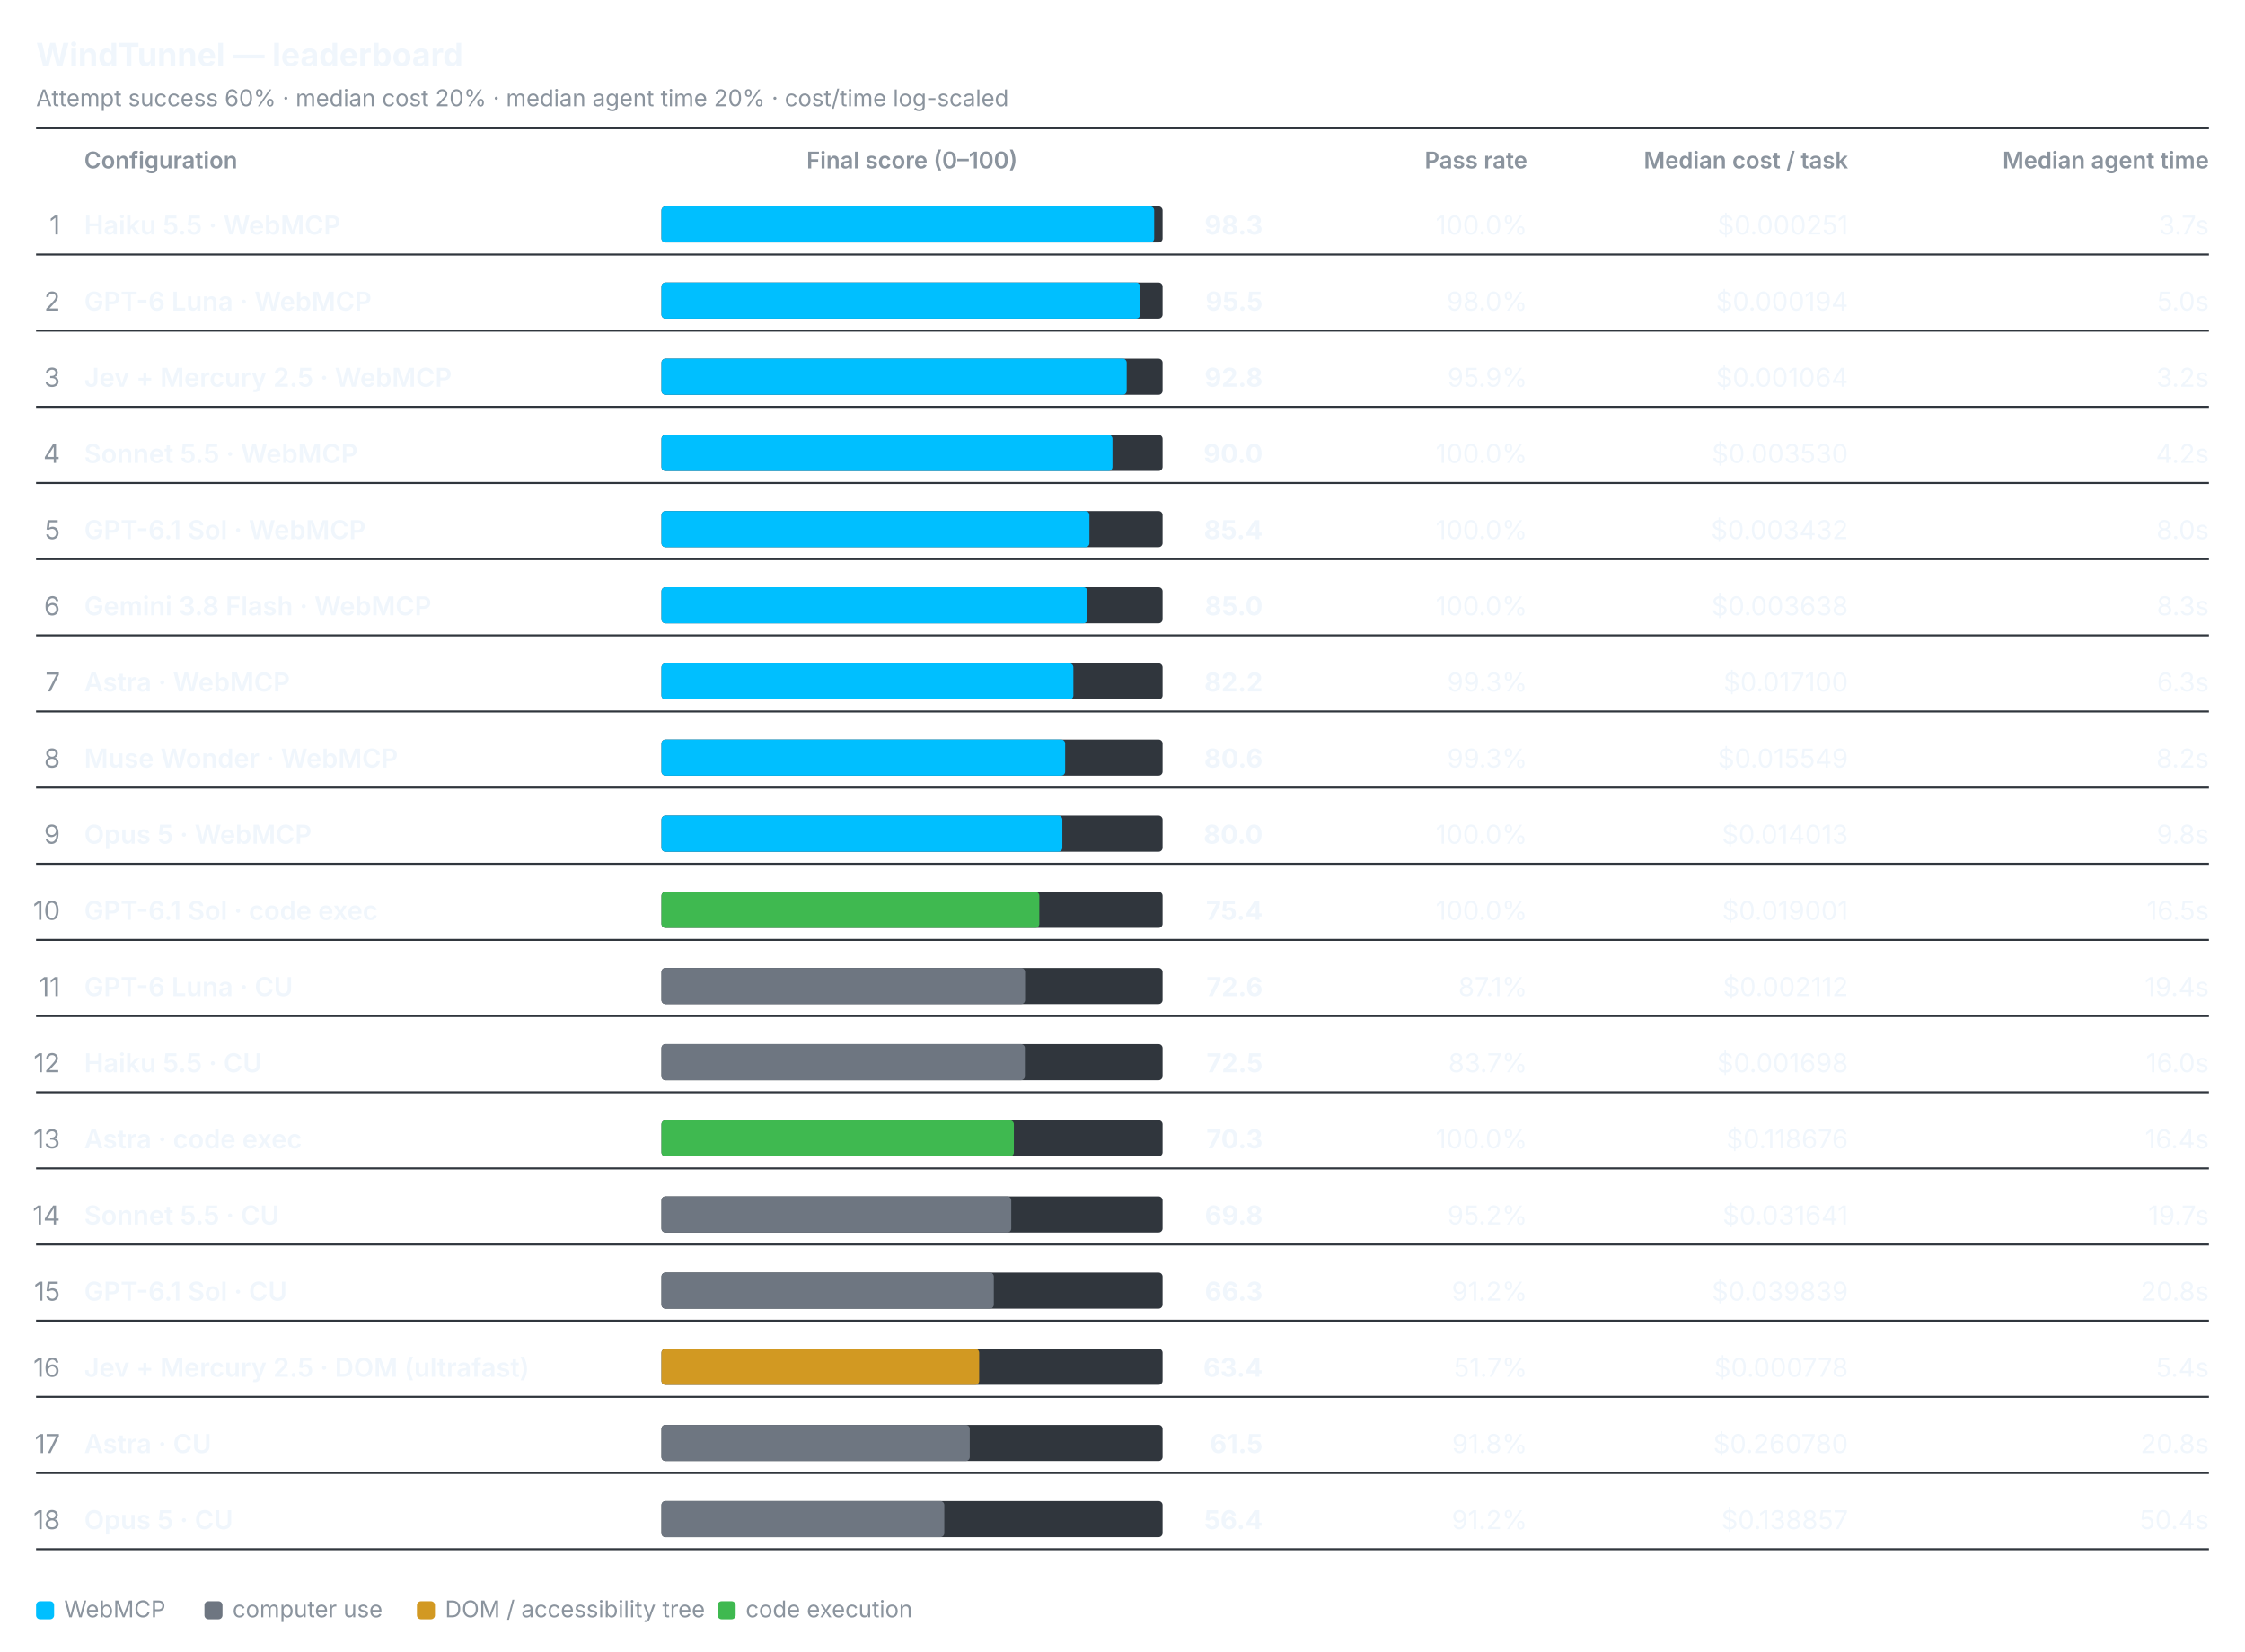
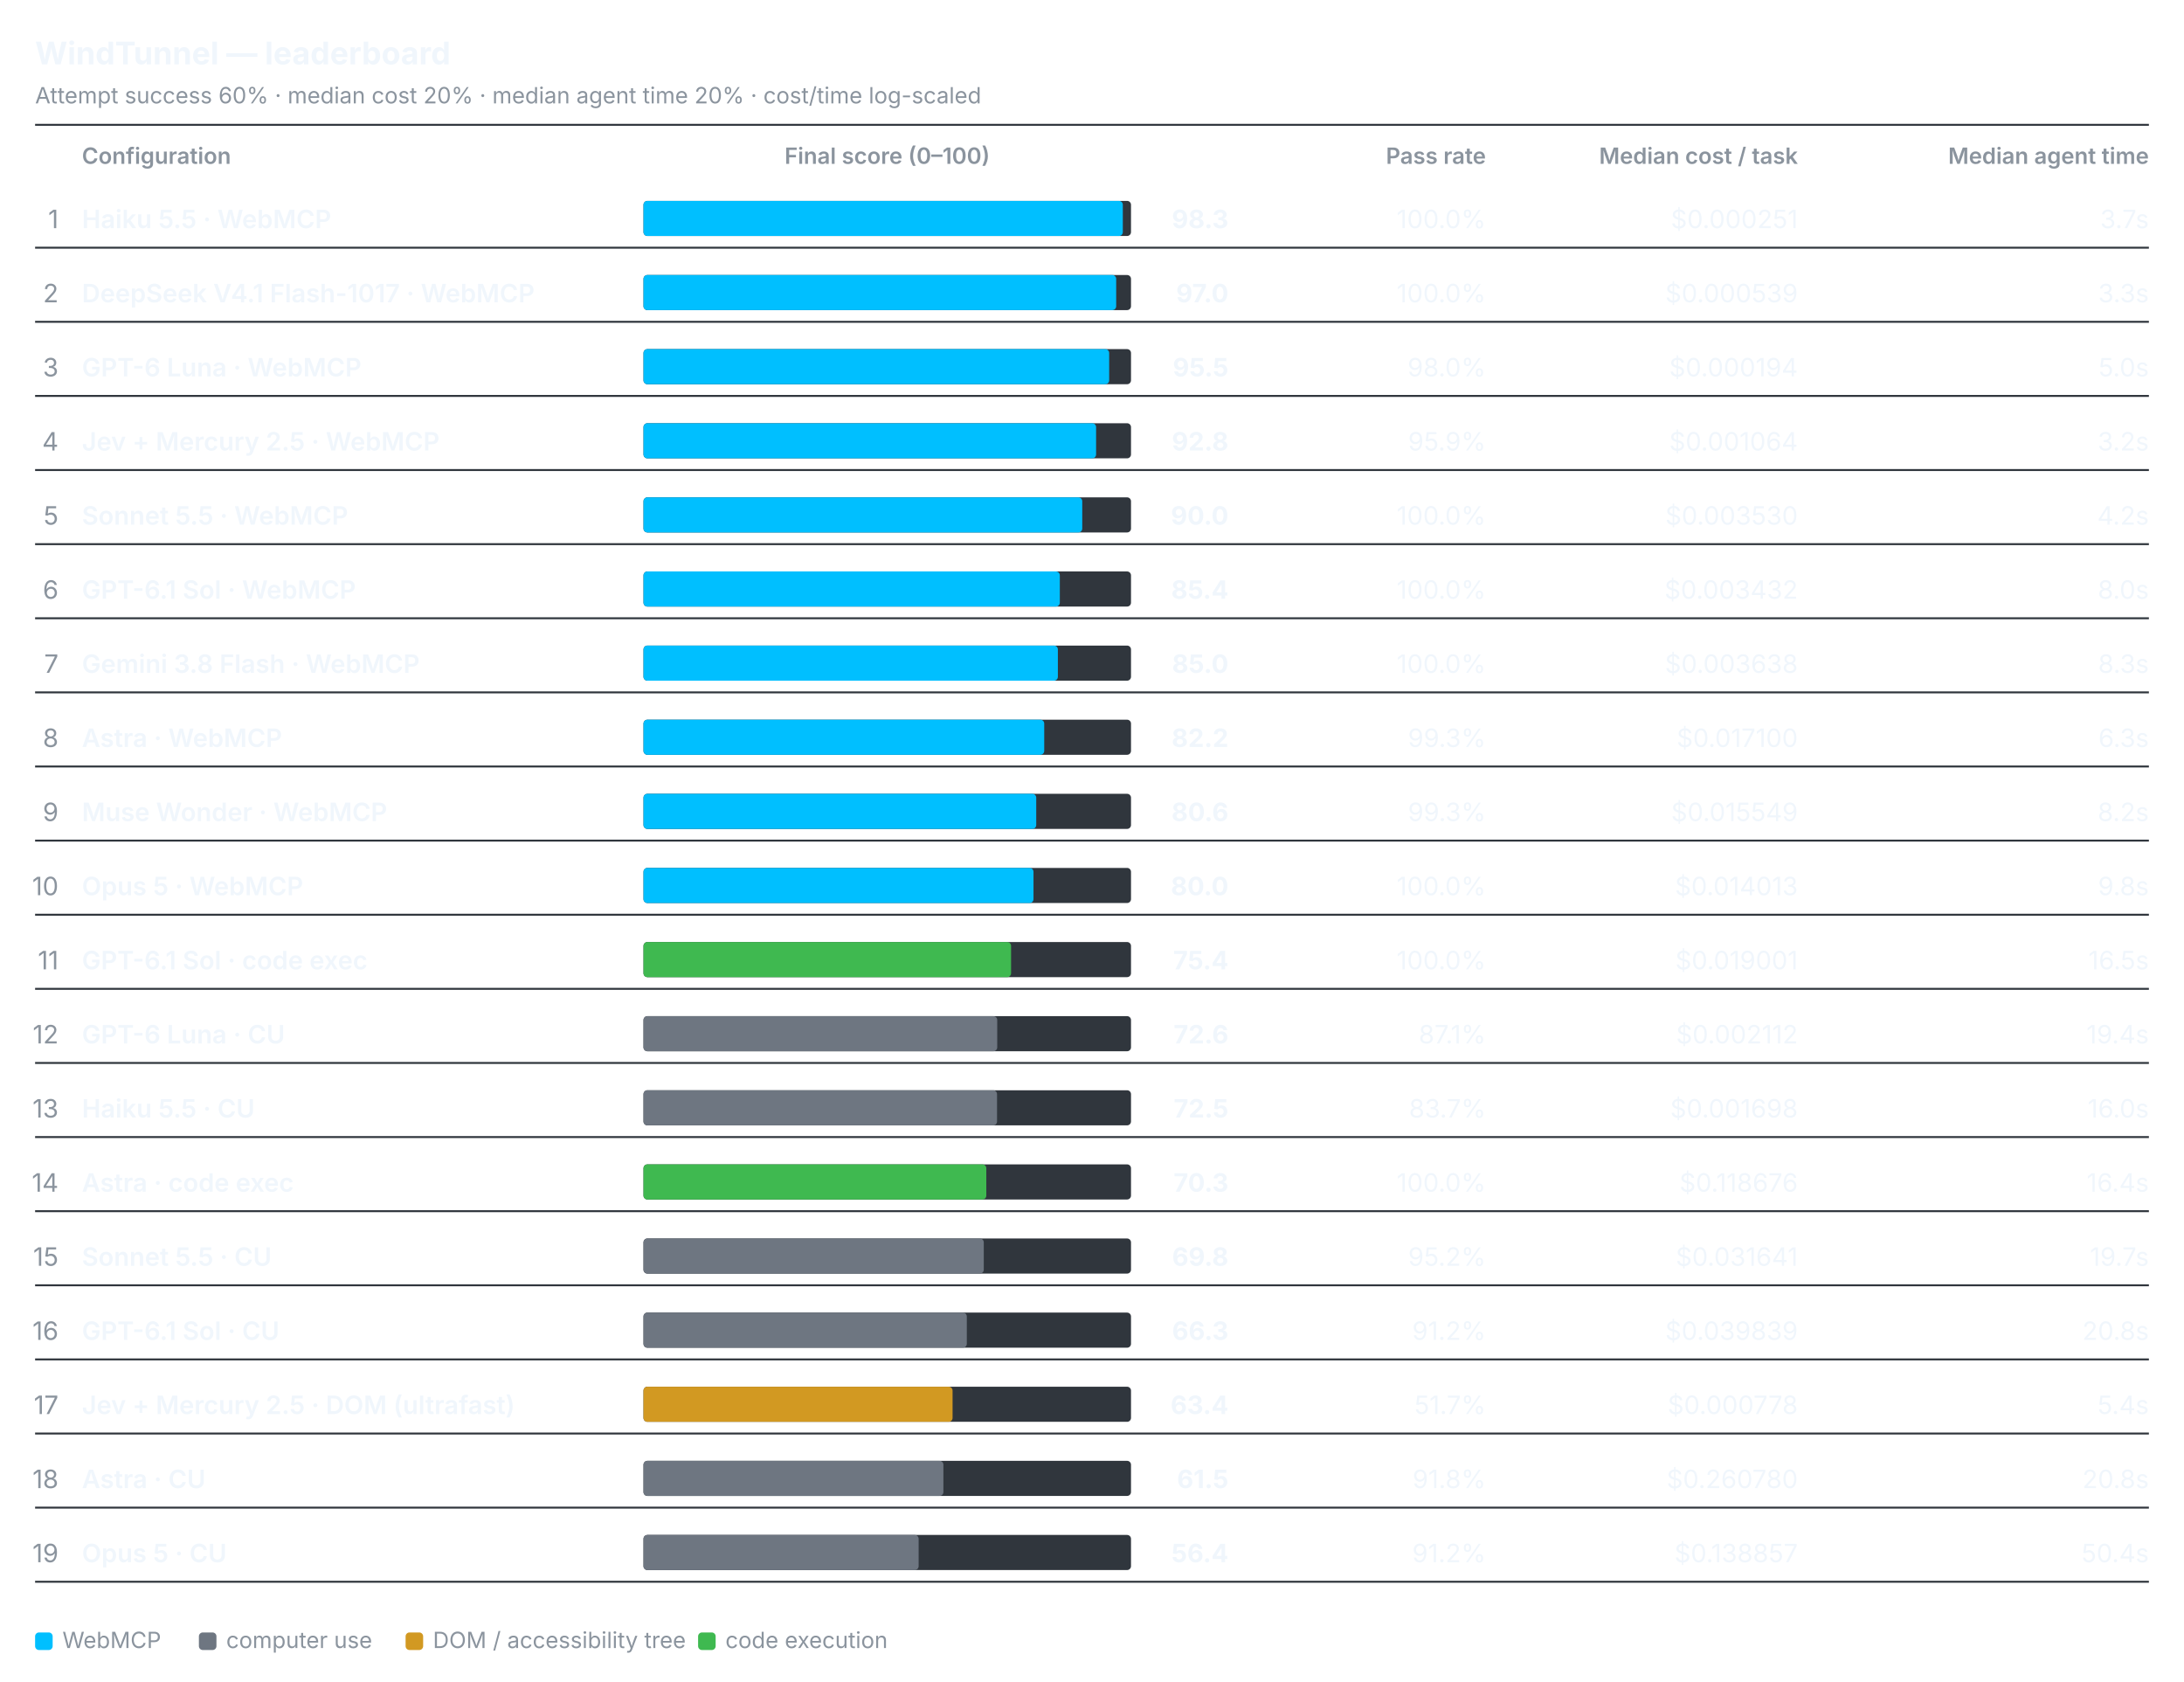
- <svg xmlns="http://www.w3.org/2000/svg" viewBox="0 0 1120 824" width="1120" height="824" font-family="system-ui,-apple-system,sans-serif" font-size="13">
+ <svg xmlns="http://www.w3.org/2000/svg" viewBox="0 0 1120 862" width="1120" height="862" font-family="system-ui,-apple-system,sans-serif" font-size="13">
  <text x="18" y="33" font-size="16" font-weight="650" fill="#f0f6fc">WindTunnel — leaderboard</text>
  <text x="18" y="53" font-size="11.5" fill="#8b949e">Attempt success 60% · median cost 20% · median agent time 20% · cost/time log-scaled</text>
  <line x1="18" y1="64" x2="1102" y2="64" stroke="#30363d" stroke-width="1" />
  <text x="42" y="84" font-size="11.5" font-weight="600" fill="#8b949e">Configuration</text>
  <text x="455" y="84" text-anchor="middle" font-size="11.5" font-weight="600" fill="#8b949e">Final score (0–100)</text>
  <text x="762" y="84" text-anchor="end" font-size="11.5" font-weight="600" fill="#8b949e">Pass rate</text>
  <text x="922" y="84" text-anchor="end" font-size="11.5" font-weight="600" fill="#8b949e">Median cost / task</text>
  <text x="1102" y="84" text-anchor="end" font-size="11.5" font-weight="600" fill="#8b949e">Median agent time</text>
  <line x1="18" y1="127" x2="1102" y2="127" stroke="#30363d" stroke-width="1" />
  <text x="30" y="117" text-anchor="end" fill="#8b949e">1</text>
  <text x="42" y="117" font-weight="600" fill="#f0f6fc">Haiku 5.5 · WebMCP</text>
  <rect x="330" y="103" width="250" height="18" rx="2" fill="#30363d" />
  <rect x="330" y="103" width="245.8" height="18" rx="2" fill="#00bfff" />
  <text x="630" y="117" text-anchor="end" font-weight="700" fill="#f0f6fc">98.3</text>
  <text x="762" y="117" text-anchor="end" fill="#f0f6fc">100.0%</text>
  <text x="922" y="117" text-anchor="end" fill="#f0f6fc">$0.000251</text>
  <text x="1102" y="117" text-anchor="end" fill="#f0f6fc">3.7s</text>
  <line x1="18" y1="165" x2="1102" y2="165" stroke="#30363d" stroke-width="1" />
  <text x="30" y="155" text-anchor="end" fill="#8b949e">2</text>
-   <text x="42" y="155" font-weight="600" fill="#f0f6fc">GPT-6 Luna · WebMCP</text>
+   <text x="42" y="155" font-weight="600" fill="#f0f6fc">DeepSeek V4.1 Flash-1017 · WebMCP</text>
  <rect x="330" y="141" width="250" height="18" rx="2" fill="#30363d" />
-   <rect x="330" y="141" width="238.8" height="18" rx="2" fill="#00bfff" />
-   <text x="630" y="155" text-anchor="end" font-weight="700" fill="#f0f6fc">95.5</text>
-   <text x="762" y="155" text-anchor="end" fill="#f0f6fc">98.0%</text>
-   <text x="922" y="155" text-anchor="end" fill="#f0f6fc">$0.000194</text>
-   <text x="1102" y="155" text-anchor="end" fill="#f0f6fc">5.0s</text>
+   <rect x="330" y="141" width="242.4" height="18" rx="2" fill="#00bfff" />
+   <text x="630" y="155" text-anchor="end" font-weight="700" fill="#f0f6fc">97.0</text>
+   <text x="762" y="155" text-anchor="end" fill="#f0f6fc">100.0%</text>
+   <text x="922" y="155" text-anchor="end" fill="#f0f6fc">$0.000539</text>
+   <text x="1102" y="155" text-anchor="end" fill="#f0f6fc">3.3s</text>
  <line x1="18" y1="203" x2="1102" y2="203" stroke="#30363d" stroke-width="1" />
  <text x="30" y="193" text-anchor="end" fill="#8b949e">3</text>
-   <text x="42" y="193" font-weight="600" fill="#f0f6fc">Jev + Mercury 2.5 · WebMCP</text>
+   <text x="42" y="193" font-weight="600" fill="#f0f6fc">GPT-6 Luna · WebMCP</text>
  <rect x="330" y="179" width="250" height="18" rx="2" fill="#30363d" />
-   <rect x="330" y="179" width="232.1" height="18" rx="2" fill="#00bfff" />
-   <text x="630" y="193" text-anchor="end" font-weight="700" fill="#f0f6fc">92.8</text>
-   <text x="762" y="193" text-anchor="end" fill="#f0f6fc">95.9%</text>
-   <text x="922" y="193" text-anchor="end" fill="#f0f6fc">$0.001064</text>
-   <text x="1102" y="193" text-anchor="end" fill="#f0f6fc">3.2s</text>
+   <rect x="330" y="179" width="238.8" height="18" rx="2" fill="#00bfff" />
+   <text x="630" y="193" text-anchor="end" font-weight="700" fill="#f0f6fc">95.5</text>
+   <text x="762" y="193" text-anchor="end" fill="#f0f6fc">98.0%</text>
+   <text x="922" y="193" text-anchor="end" fill="#f0f6fc">$0.000194</text>
+   <text x="1102" y="193" text-anchor="end" fill="#f0f6fc">5.0s</text>
  <line x1="18" y1="241" x2="1102" y2="241" stroke="#30363d" stroke-width="1" />
  <text x="30" y="231" text-anchor="end" fill="#8b949e">4</text>
-   <text x="42" y="231" font-weight="600" fill="#f0f6fc">Sonnet 5.5 · WebMCP</text>
+   <text x="42" y="231" font-weight="600" fill="#f0f6fc">Jev + Mercury 2.5 · WebMCP</text>
  <rect x="330" y="217" width="250" height="18" rx="2" fill="#30363d" />
-   <rect x="330" y="217" width="225.0" height="18" rx="2" fill="#00bfff" />
-   <text x="630" y="231" text-anchor="end" font-weight="700" fill="#f0f6fc">90.0</text>
-   <text x="762" y="231" text-anchor="end" fill="#f0f6fc">100.0%</text>
-   <text x="922" y="231" text-anchor="end" fill="#f0f6fc">$0.003530</text>
-   <text x="1102" y="231" text-anchor="end" fill="#f0f6fc">4.2s</text>
+   <rect x="330" y="217" width="232.1" height="18" rx="2" fill="#00bfff" />
+   <text x="630" y="231" text-anchor="end" font-weight="700" fill="#f0f6fc">92.8</text>
+   <text x="762" y="231" text-anchor="end" fill="#f0f6fc">95.9%</text>
+   <text x="922" y="231" text-anchor="end" fill="#f0f6fc">$0.001064</text>
+   <text x="1102" y="231" text-anchor="end" fill="#f0f6fc">3.2s</text>
  <line x1="18" y1="279" x2="1102" y2="279" stroke="#30363d" stroke-width="1" />
  <text x="30" y="269" text-anchor="end" fill="#8b949e">5</text>
-   <text x="42" y="269" font-weight="600" fill="#f0f6fc">GPT-6.1 Sol · WebMCP</text>
+   <text x="42" y="269" font-weight="600" fill="#f0f6fc">Sonnet 5.5 · WebMCP</text>
  <rect x="330" y="255" width="250" height="18" rx="2" fill="#30363d" />
-   <rect x="330" y="255" width="213.5" height="18" rx="2" fill="#00bfff" />
-   <text x="630" y="269" text-anchor="end" font-weight="700" fill="#f0f6fc">85.4</text>
+   <rect x="330" y="255" width="225.0" height="18" rx="2" fill="#00bfff" />
+   <text x="630" y="269" text-anchor="end" font-weight="700" fill="#f0f6fc">90.0</text>
  <text x="762" y="269" text-anchor="end" fill="#f0f6fc">100.0%</text>
-   <text x="922" y="269" text-anchor="end" fill="#f0f6fc">$0.003432</text>
-   <text x="1102" y="269" text-anchor="end" fill="#f0f6fc">8.0s</text>
+   <text x="922" y="269" text-anchor="end" fill="#f0f6fc">$0.003530</text>
+   <text x="1102" y="269" text-anchor="end" fill="#f0f6fc">4.2s</text>
  <line x1="18" y1="317" x2="1102" y2="317" stroke="#30363d" stroke-width="1" />
  <text x="30" y="307" text-anchor="end" fill="#8b949e">6</text>
-   <text x="42" y="307" font-weight="600" fill="#f0f6fc">Gemini 3.8 Flash · WebMCP</text>
+   <text x="42" y="307" font-weight="600" fill="#f0f6fc">GPT-6.1 Sol · WebMCP</text>
  <rect x="330" y="293" width="250" height="18" rx="2" fill="#30363d" />
-   <rect x="330" y="293" width="212.5" height="18" rx="2" fill="#00bfff" />
-   <text x="630" y="307" text-anchor="end" font-weight="700" fill="#f0f6fc">85.0</text>
+   <rect x="330" y="293" width="213.5" height="18" rx="2" fill="#00bfff" />
+   <text x="630" y="307" text-anchor="end" font-weight="700" fill="#f0f6fc">85.4</text>
  <text x="762" y="307" text-anchor="end" fill="#f0f6fc">100.0%</text>
-   <text x="922" y="307" text-anchor="end" fill="#f0f6fc">$0.003638</text>
-   <text x="1102" y="307" text-anchor="end" fill="#f0f6fc">8.3s</text>
+   <text x="922" y="307" text-anchor="end" fill="#f0f6fc">$0.003432</text>
+   <text x="1102" y="307" text-anchor="end" fill="#f0f6fc">8.0s</text>
  <line x1="18" y1="355" x2="1102" y2="355" stroke="#30363d" stroke-width="1" />
  <text x="30" y="345" text-anchor="end" fill="#8b949e">7</text>
-   <text x="42" y="345" font-weight="600" fill="#f0f6fc">Astra · WebMCP</text>
+   <text x="42" y="345" font-weight="600" fill="#f0f6fc">Gemini 3.8 Flash · WebMCP</text>
  <rect x="330" y="331" width="250" height="18" rx="2" fill="#30363d" />
-   <rect x="330" y="331" width="205.5" height="18" rx="2" fill="#00bfff" />
-   <text x="630" y="345" text-anchor="end" font-weight="700" fill="#f0f6fc">82.2</text>
-   <text x="762" y="345" text-anchor="end" fill="#f0f6fc">99.3%</text>
-   <text x="922" y="345" text-anchor="end" fill="#f0f6fc">$0.017100</text>
-   <text x="1102" y="345" text-anchor="end" fill="#f0f6fc">6.3s</text>
+   <rect x="330" y="331" width="212.5" height="18" rx="2" fill="#00bfff" />
+   <text x="630" y="345" text-anchor="end" font-weight="700" fill="#f0f6fc">85.0</text>
+   <text x="762" y="345" text-anchor="end" fill="#f0f6fc">100.0%</text>
+   <text x="922" y="345" text-anchor="end" fill="#f0f6fc">$0.003638</text>
+   <text x="1102" y="345" text-anchor="end" fill="#f0f6fc">8.3s</text>
  <line x1="18" y1="393" x2="1102" y2="393" stroke="#30363d" stroke-width="1" />
  <text x="30" y="383" text-anchor="end" fill="#8b949e">8</text>
-   <text x="42" y="383" font-weight="600" fill="#f0f6fc">Muse Wonder · WebMCP</text>
+   <text x="42" y="383" font-weight="600" fill="#f0f6fc">Astra · WebMCP</text>
  <rect x="330" y="369" width="250" height="18" rx="2" fill="#30363d" />
-   <rect x="330" y="369" width="201.4" height="18" rx="2" fill="#00bfff" />
-   <text x="630" y="383" text-anchor="end" font-weight="700" fill="#f0f6fc">80.6</text>
+   <rect x="330" y="369" width="205.5" height="18" rx="2" fill="#00bfff" />
+   <text x="630" y="383" text-anchor="end" font-weight="700" fill="#f0f6fc">82.2</text>
  <text x="762" y="383" text-anchor="end" fill="#f0f6fc">99.3%</text>
-   <text x="922" y="383" text-anchor="end" fill="#f0f6fc">$0.015549</text>
-   <text x="1102" y="383" text-anchor="end" fill="#f0f6fc">8.2s</text>
+   <text x="922" y="383" text-anchor="end" fill="#f0f6fc">$0.017100</text>
+   <text x="1102" y="383" text-anchor="end" fill="#f0f6fc">6.3s</text>
  <line x1="18" y1="431" x2="1102" y2="431" stroke="#30363d" stroke-width="1" />
  <text x="30" y="421" text-anchor="end" fill="#8b949e">9</text>
-   <text x="42" y="421" font-weight="600" fill="#f0f6fc">Opus 5 · WebMCP</text>
+   <text x="42" y="421" font-weight="600" fill="#f0f6fc">Muse Wonder · WebMCP</text>
  <rect x="330" y="407" width="250" height="18" rx="2" fill="#30363d" />
-   <rect x="330" y="407" width="200.0" height="18" rx="2" fill="#00bfff" />
-   <text x="630" y="421" text-anchor="end" font-weight="700" fill="#f0f6fc">80.0</text>
-   <text x="762" y="421" text-anchor="end" fill="#f0f6fc">100.0%</text>
-   <text x="922" y="421" text-anchor="end" fill="#f0f6fc">$0.014013</text>
-   <text x="1102" y="421" text-anchor="end" fill="#f0f6fc">9.8s</text>
+   <rect x="330" y="407" width="201.4" height="18" rx="2" fill="#00bfff" />
+   <text x="630" y="421" text-anchor="end" font-weight="700" fill="#f0f6fc">80.6</text>
+   <text x="762" y="421" text-anchor="end" fill="#f0f6fc">99.3%</text>
+   <text x="922" y="421" text-anchor="end" fill="#f0f6fc">$0.015549</text>
+   <text x="1102" y="421" text-anchor="end" fill="#f0f6fc">8.2s</text>
  <line x1="18" y1="469" x2="1102" y2="469" stroke="#30363d" stroke-width="1" />
  <text x="30" y="459" text-anchor="end" fill="#8b949e">10</text>
-   <text x="42" y="459" font-weight="600" fill="#f0f6fc">GPT-6.1 Sol · code exec</text>
+   <text x="42" y="459" font-weight="600" fill="#f0f6fc">Opus 5 · WebMCP</text>
  <rect x="330" y="445" width="250" height="18" rx="2" fill="#30363d" />
-   <rect x="330" y="445" width="188.5" height="18" rx="2" fill="#3fb950" />
-   <text x="630" y="459" text-anchor="end" font-weight="700" fill="#f0f6fc">75.4</text>
+   <rect x="330" y="445" width="200.0" height="18" rx="2" fill="#00bfff" />
+   <text x="630" y="459" text-anchor="end" font-weight="700" fill="#f0f6fc">80.0</text>
  <text x="762" y="459" text-anchor="end" fill="#f0f6fc">100.0%</text>
-   <text x="922" y="459" text-anchor="end" fill="#f0f6fc">$0.019001</text>
-   <text x="1102" y="459" text-anchor="end" fill="#f0f6fc">16.5s</text>
+   <text x="922" y="459" text-anchor="end" fill="#f0f6fc">$0.014013</text>
+   <text x="1102" y="459" text-anchor="end" fill="#f0f6fc">9.8s</text>
  <line x1="18" y1="507" x2="1102" y2="507" stroke="#30363d" stroke-width="1" />
  <text x="30" y="497" text-anchor="end" fill="#8b949e">11</text>
-   <text x="42" y="497" font-weight="600" fill="#f0f6fc">GPT-6 Luna · CU</text>
+   <text x="42" y="497" font-weight="600" fill="#f0f6fc">GPT-6.1 Sol · code exec</text>
  <rect x="330" y="483" width="250" height="18" rx="2" fill="#30363d" />
-   <rect x="330" y="483" width="181.4" height="18" rx="2" fill="#6e7681" />
-   <text x="630" y="497" text-anchor="end" font-weight="700" fill="#f0f6fc">72.6</text>
-   <text x="762" y="497" text-anchor="end" fill="#f0f6fc">87.1%</text>
-   <text x="922" y="497" text-anchor="end" fill="#f0f6fc">$0.002112</text>
-   <text x="1102" y="497" text-anchor="end" fill="#f0f6fc">19.4s</text>
+   <rect x="330" y="483" width="188.5" height="18" rx="2" fill="#3fb950" />
+   <text x="630" y="497" text-anchor="end" font-weight="700" fill="#f0f6fc">75.4</text>
+   <text x="762" y="497" text-anchor="end" fill="#f0f6fc">100.0%</text>
+   <text x="922" y="497" text-anchor="end" fill="#f0f6fc">$0.019001</text>
+   <text x="1102" y="497" text-anchor="end" fill="#f0f6fc">16.5s</text>
  <line x1="18" y1="545" x2="1102" y2="545" stroke="#30363d" stroke-width="1" />
  <text x="30" y="535" text-anchor="end" fill="#8b949e">12</text>
-   <text x="42" y="535" font-weight="600" fill="#f0f6fc">Haiku 5.5 · CU</text>
+   <text x="42" y="535" font-weight="600" fill="#f0f6fc">GPT-6 Luna · CU</text>
  <rect x="330" y="521" width="250" height="18" rx="2" fill="#30363d" />
-   <rect x="330" y="521" width="181.3" height="18" rx="2" fill="#6e7681" />
-   <text x="630" y="535" text-anchor="end" font-weight="700" fill="#f0f6fc">72.5</text>
-   <text x="762" y="535" text-anchor="end" fill="#f0f6fc">83.7%</text>
-   <text x="922" y="535" text-anchor="end" fill="#f0f6fc">$0.001698</text>
-   <text x="1102" y="535" text-anchor="end" fill="#f0f6fc">16.0s</text>
+   <rect x="330" y="521" width="181.4" height="18" rx="2" fill="#6e7681" />
+   <text x="630" y="535" text-anchor="end" font-weight="700" fill="#f0f6fc">72.6</text>
+   <text x="762" y="535" text-anchor="end" fill="#f0f6fc">87.1%</text>
+   <text x="922" y="535" text-anchor="end" fill="#f0f6fc">$0.002112</text>
+   <text x="1102" y="535" text-anchor="end" fill="#f0f6fc">19.4s</text>
  <line x1="18" y1="583" x2="1102" y2="583" stroke="#30363d" stroke-width="1" />
  <text x="30" y="573" text-anchor="end" fill="#8b949e">13</text>
-   <text x="42" y="573" font-weight="600" fill="#f0f6fc">Astra · code exec</text>
+   <text x="42" y="573" font-weight="600" fill="#f0f6fc">Haiku 5.5 · CU</text>
  <rect x="330" y="559" width="250" height="18" rx="2" fill="#30363d" />
-   <rect x="330" y="559" width="175.8" height="18" rx="2" fill="#3fb950" />
-   <text x="630" y="573" text-anchor="end" font-weight="700" fill="#f0f6fc">70.3</text>
-   <text x="762" y="573" text-anchor="end" fill="#f0f6fc">100.0%</text>
-   <text x="922" y="573" text-anchor="end" fill="#f0f6fc">$0.118676</text>
-   <text x="1102" y="573" text-anchor="end" fill="#f0f6fc">16.4s</text>
+   <rect x="330" y="559" width="181.3" height="18" rx="2" fill="#6e7681" />
+   <text x="630" y="573" text-anchor="end" font-weight="700" fill="#f0f6fc">72.5</text>
+   <text x="762" y="573" text-anchor="end" fill="#f0f6fc">83.7%</text>
+   <text x="922" y="573" text-anchor="end" fill="#f0f6fc">$0.001698</text>
+   <text x="1102" y="573" text-anchor="end" fill="#f0f6fc">16.0s</text>
  <line x1="18" y1="621" x2="1102" y2="621" stroke="#30363d" stroke-width="1" />
  <text x="30" y="611" text-anchor="end" fill="#8b949e">14</text>
-   <text x="42" y="611" font-weight="600" fill="#f0f6fc">Sonnet 5.5 · CU</text>
+   <text x="42" y="611" font-weight="600" fill="#f0f6fc">Astra · code exec</text>
  <rect x="330" y="597" width="250" height="18" rx="2" fill="#30363d" />
-   <rect x="330" y="597" width="174.5" height="18" rx="2" fill="#6e7681" />
-   <text x="630" y="611" text-anchor="end" font-weight="700" fill="#f0f6fc">69.8</text>
-   <text x="762" y="611" text-anchor="end" fill="#f0f6fc">95.2%</text>
-   <text x="922" y="611" text-anchor="end" fill="#f0f6fc">$0.031641</text>
-   <text x="1102" y="611" text-anchor="end" fill="#f0f6fc">19.7s</text>
+   <rect x="330" y="597" width="175.8" height="18" rx="2" fill="#3fb950" />
+   <text x="630" y="611" text-anchor="end" font-weight="700" fill="#f0f6fc">70.3</text>
+   <text x="762" y="611" text-anchor="end" fill="#f0f6fc">100.0%</text>
+   <text x="922" y="611" text-anchor="end" fill="#f0f6fc">$0.118676</text>
+   <text x="1102" y="611" text-anchor="end" fill="#f0f6fc">16.4s</text>
  <line x1="18" y1="659" x2="1102" y2="659" stroke="#30363d" stroke-width="1" />
  <text x="30" y="649" text-anchor="end" fill="#8b949e">15</text>
-   <text x="42" y="649" font-weight="600" fill="#f0f6fc">GPT-6.1 Sol · CU</text>
+   <text x="42" y="649" font-weight="600" fill="#f0f6fc">Sonnet 5.5 · CU</text>
  <rect x="330" y="635" width="250" height="18" rx="2" fill="#30363d" />
-   <rect x="330" y="635" width="165.8" height="18" rx="2" fill="#6e7681" />
-   <text x="630" y="649" text-anchor="end" font-weight="700" fill="#f0f6fc">66.3</text>
-   <text x="762" y="649" text-anchor="end" fill="#f0f6fc">91.2%</text>
-   <text x="922" y="649" text-anchor="end" fill="#f0f6fc">$0.039839</text>
-   <text x="1102" y="649" text-anchor="end" fill="#f0f6fc">20.8s</text>
+   <rect x="330" y="635" width="174.5" height="18" rx="2" fill="#6e7681" />
+   <text x="630" y="649" text-anchor="end" font-weight="700" fill="#f0f6fc">69.8</text>
+   <text x="762" y="649" text-anchor="end" fill="#f0f6fc">95.2%</text>
+   <text x="922" y="649" text-anchor="end" fill="#f0f6fc">$0.031641</text>
+   <text x="1102" y="649" text-anchor="end" fill="#f0f6fc">19.7s</text>
  <line x1="18" y1="697" x2="1102" y2="697" stroke="#30363d" stroke-width="1" />
  <text x="30" y="687" text-anchor="end" fill="#8b949e">16</text>
-   <text x="42" y="687" font-weight="600" fill="#f0f6fc">Jev + Mercury 2.5 · DOM (ultrafast)</text>
+   <text x="42" y="687" font-weight="600" fill="#f0f6fc">GPT-6.1 Sol · CU</text>
  <rect x="330" y="673" width="250" height="18" rx="2" fill="#30363d" />
-   <rect x="330" y="673" width="158.5" height="18" rx="2" fill="#d29922" />
-   <text x="630" y="687" text-anchor="end" font-weight="700" fill="#f0f6fc">63.4</text>
-   <text x="762" y="687" text-anchor="end" fill="#f0f6fc">51.7%</text>
-   <text x="922" y="687" text-anchor="end" fill="#f0f6fc">$0.000778</text>
-   <text x="1102" y="687" text-anchor="end" fill="#f0f6fc">5.4s</text>
+   <rect x="330" y="673" width="165.8" height="18" rx="2" fill="#6e7681" />
+   <text x="630" y="687" text-anchor="end" font-weight="700" fill="#f0f6fc">66.3</text>
+   <text x="762" y="687" text-anchor="end" fill="#f0f6fc">91.2%</text>
+   <text x="922" y="687" text-anchor="end" fill="#f0f6fc">$0.039839</text>
+   <text x="1102" y="687" text-anchor="end" fill="#f0f6fc">20.8s</text>
  <line x1="18" y1="735" x2="1102" y2="735" stroke="#30363d" stroke-width="1" />
  <text x="30" y="725" text-anchor="end" fill="#8b949e">17</text>
-   <text x="42" y="725" font-weight="600" fill="#f0f6fc">Astra · CU</text>
+   <text x="42" y="725" font-weight="600" fill="#f0f6fc">Jev + Mercury 2.5 · DOM (ultrafast)</text>
  <rect x="330" y="711" width="250" height="18" rx="2" fill="#30363d" />
-   <rect x="330" y="711" width="153.8" height="18" rx="2" fill="#6e7681" />
-   <text x="630" y="725" text-anchor="end" font-weight="700" fill="#f0f6fc">61.5</text>
-   <text x="762" y="725" text-anchor="end" fill="#f0f6fc">91.8%</text>
-   <text x="922" y="725" text-anchor="end" fill="#f0f6fc">$0.260780</text>
-   <text x="1102" y="725" text-anchor="end" fill="#f0f6fc">20.8s</text>
+   <rect x="330" y="711" width="158.5" height="18" rx="2" fill="#d29922" />
+   <text x="630" y="725" text-anchor="end" font-weight="700" fill="#f0f6fc">63.4</text>
+   <text x="762" y="725" text-anchor="end" fill="#f0f6fc">51.7%</text>
+   <text x="922" y="725" text-anchor="end" fill="#f0f6fc">$0.000778</text>
+   <text x="1102" y="725" text-anchor="end" fill="#f0f6fc">5.4s</text>
  <line x1="18" y1="773" x2="1102" y2="773" stroke="#30363d" stroke-width="1" />
  <text x="30" y="763" text-anchor="end" fill="#8b949e">18</text>
-   <text x="42" y="763" font-weight="600" fill="#f0f6fc">Opus 5 · CU</text>
+   <text x="42" y="763" font-weight="600" fill="#f0f6fc">Astra · CU</text>
  <rect x="330" y="749" width="250" height="18" rx="2" fill="#30363d" />
-   <rect x="330" y="749" width="141.1" height="18" rx="2" fill="#6e7681" />
-   <text x="630" y="763" text-anchor="end" font-weight="700" fill="#f0f6fc">56.4</text>
-   <text x="762" y="763" text-anchor="end" fill="#f0f6fc">91.2%</text>
-   <text x="922" y="763" text-anchor="end" fill="#f0f6fc">$0.138857</text>
-   <text x="1102" y="763" text-anchor="end" fill="#f0f6fc">50.4s</text>
-   <rect x="18" y="799" width="9" height="9" rx="2" fill="#00bfff" />
-   <text x="32" y="807" font-size="11.5" fill="#8b949e">WebMCP</text>
-   <rect x="102" y="799" width="9" height="9" rx="2" fill="#6e7681" />
-   <text x="116" y="807" font-size="11.5" fill="#8b949e">computer use</text>
-   <rect x="208" y="799" width="9" height="9" rx="2" fill="#d29922" />
-   <text x="222" y="807" font-size="11.5" fill="#8b949e">DOM / accessibility tree</text>
-   <rect x="358" y="799" width="9" height="9" rx="2" fill="#3fb950" />
-   <text x="372" y="807" font-size="11.5" fill="#8b949e">code execution</text>
+   <rect x="330" y="749" width="153.8" height="18" rx="2" fill="#6e7681" />
+   <text x="630" y="763" text-anchor="end" font-weight="700" fill="#f0f6fc">61.5</text>
+   <text x="762" y="763" text-anchor="end" fill="#f0f6fc">91.8%</text>
+   <text x="922" y="763" text-anchor="end" fill="#f0f6fc">$0.260780</text>
+   <text x="1102" y="763" text-anchor="end" fill="#f0f6fc">20.8s</text>
+   <line x1="18" y1="811" x2="1102" y2="811" stroke="#30363d" stroke-width="1" />
+   <text x="30" y="801" text-anchor="end" fill="#8b949e">19</text>
+   <text x="42" y="801" font-weight="600" fill="#f0f6fc">Opus 5 · CU</text>
+   <rect x="330" y="787" width="250" height="18" rx="2" fill="#30363d" />
+   <rect x="330" y="787" width="141.1" height="18" rx="2" fill="#6e7681" />
+   <text x="630" y="801" text-anchor="end" font-weight="700" fill="#f0f6fc">56.4</text>
+   <text x="762" y="801" text-anchor="end" fill="#f0f6fc">91.2%</text>
+   <text x="922" y="801" text-anchor="end" fill="#f0f6fc">$0.138857</text>
+   <text x="1102" y="801" text-anchor="end" fill="#f0f6fc">50.4s</text>
+   <rect x="18" y="837" width="9" height="9" rx="2" fill="#00bfff" />
+   <text x="32" y="845" font-size="11.5" fill="#8b949e">WebMCP</text>
+   <rect x="102" y="837" width="9" height="9" rx="2" fill="#6e7681" />
+   <text x="116" y="845" font-size="11.5" fill="#8b949e">computer use</text>
+   <rect x="208" y="837" width="9" height="9" rx="2" fill="#d29922" />
+   <text x="222" y="845" font-size="11.5" fill="#8b949e">DOM / accessibility tree</text>
+   <rect x="358" y="837" width="9" height="9" rx="2" fill="#3fb950" />
+   <text x="372" y="845" font-size="11.5" fill="#8b949e">code execution</text>
</svg>
